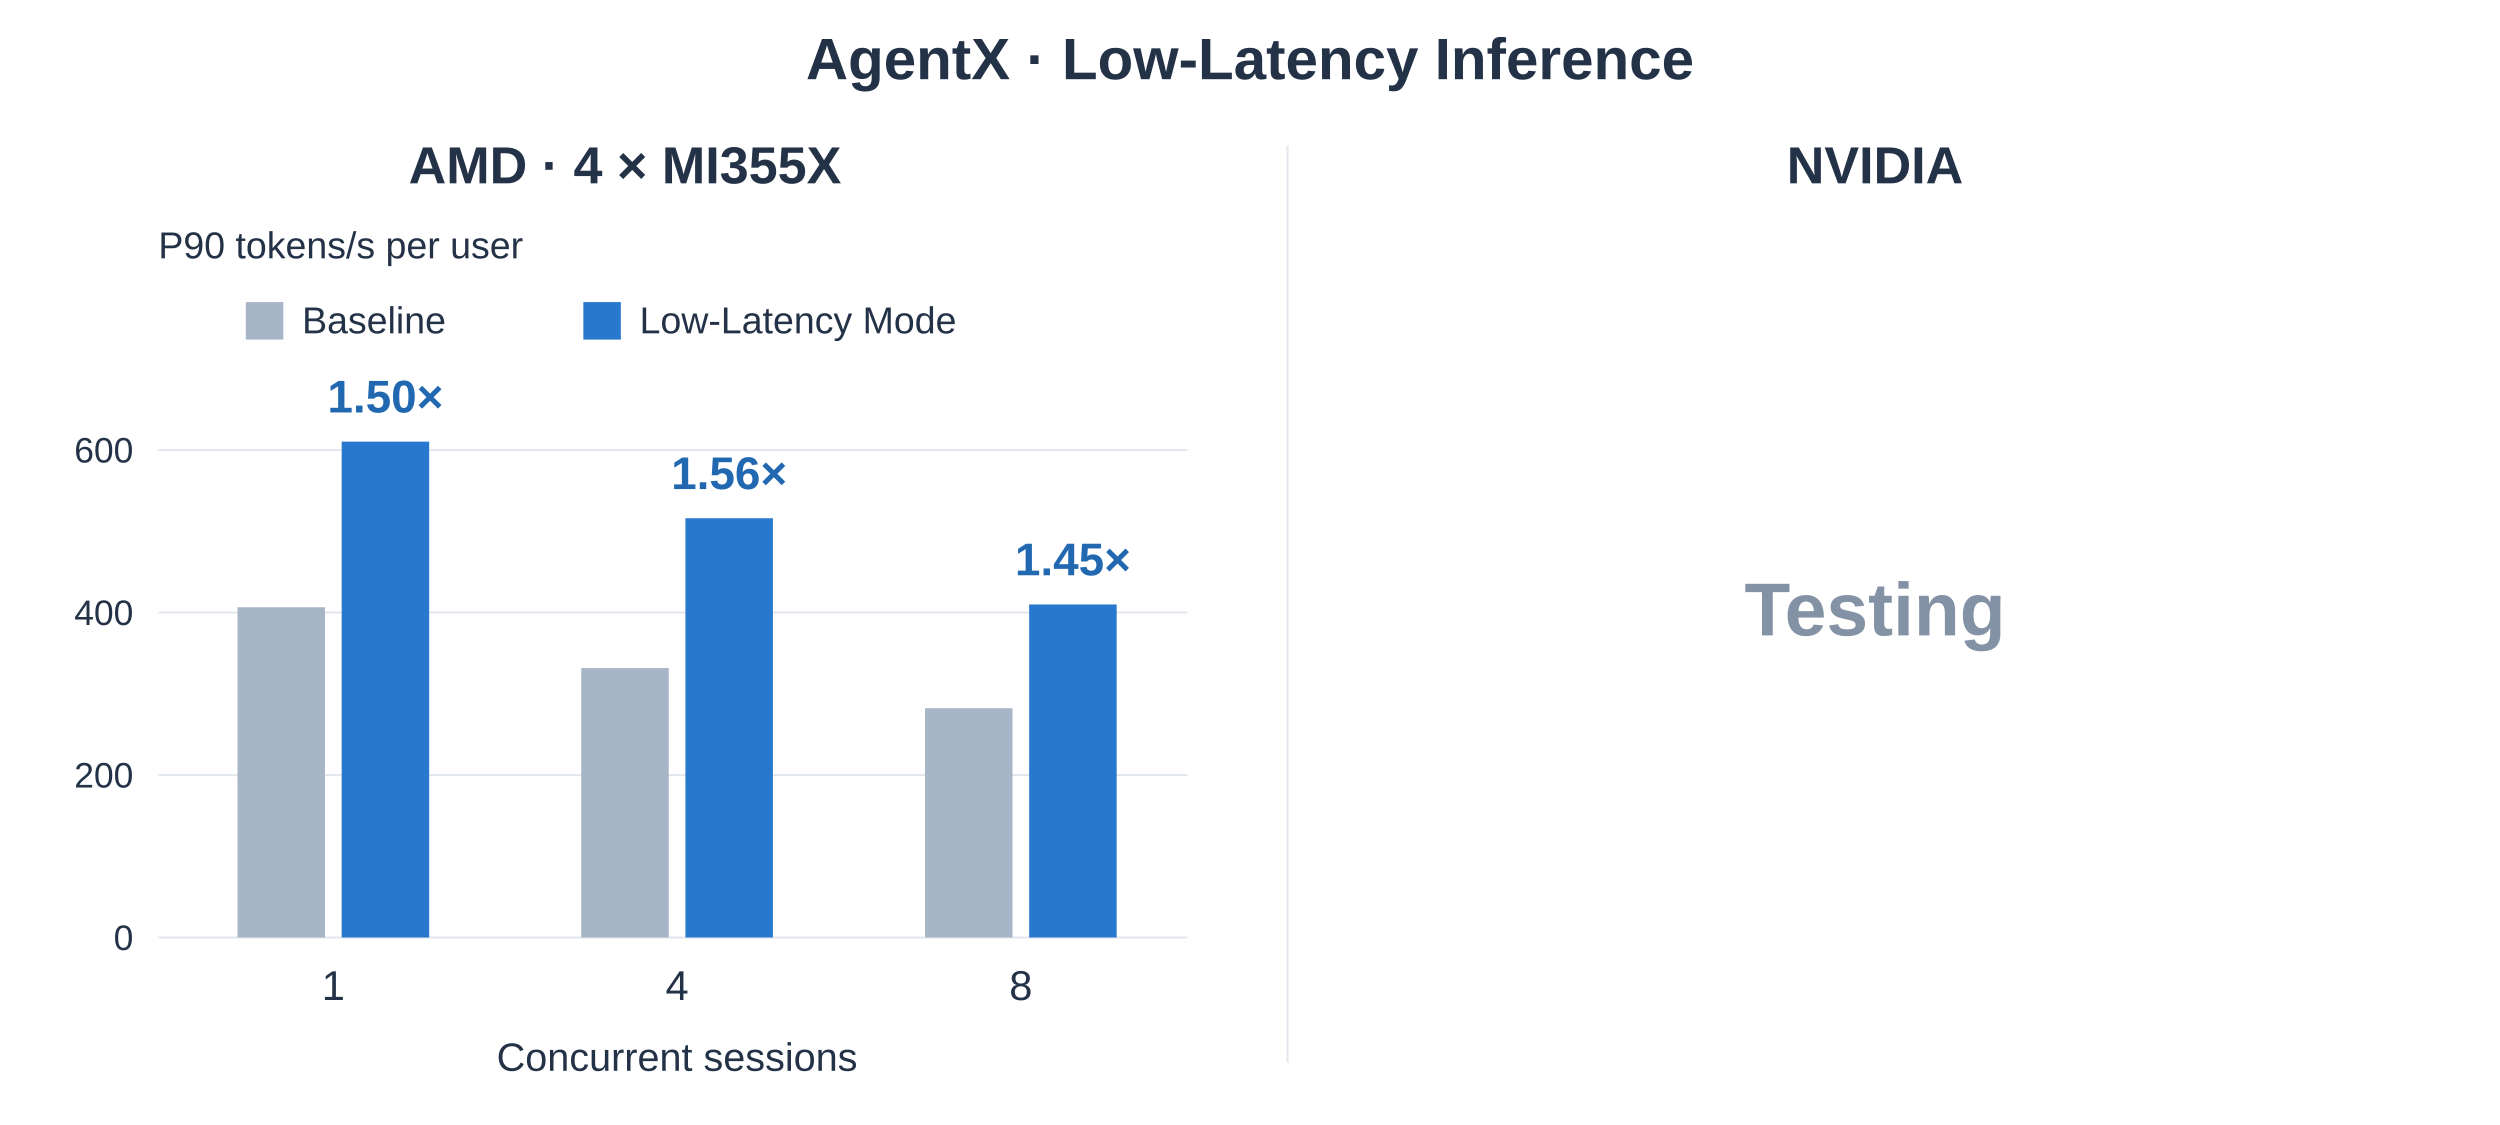
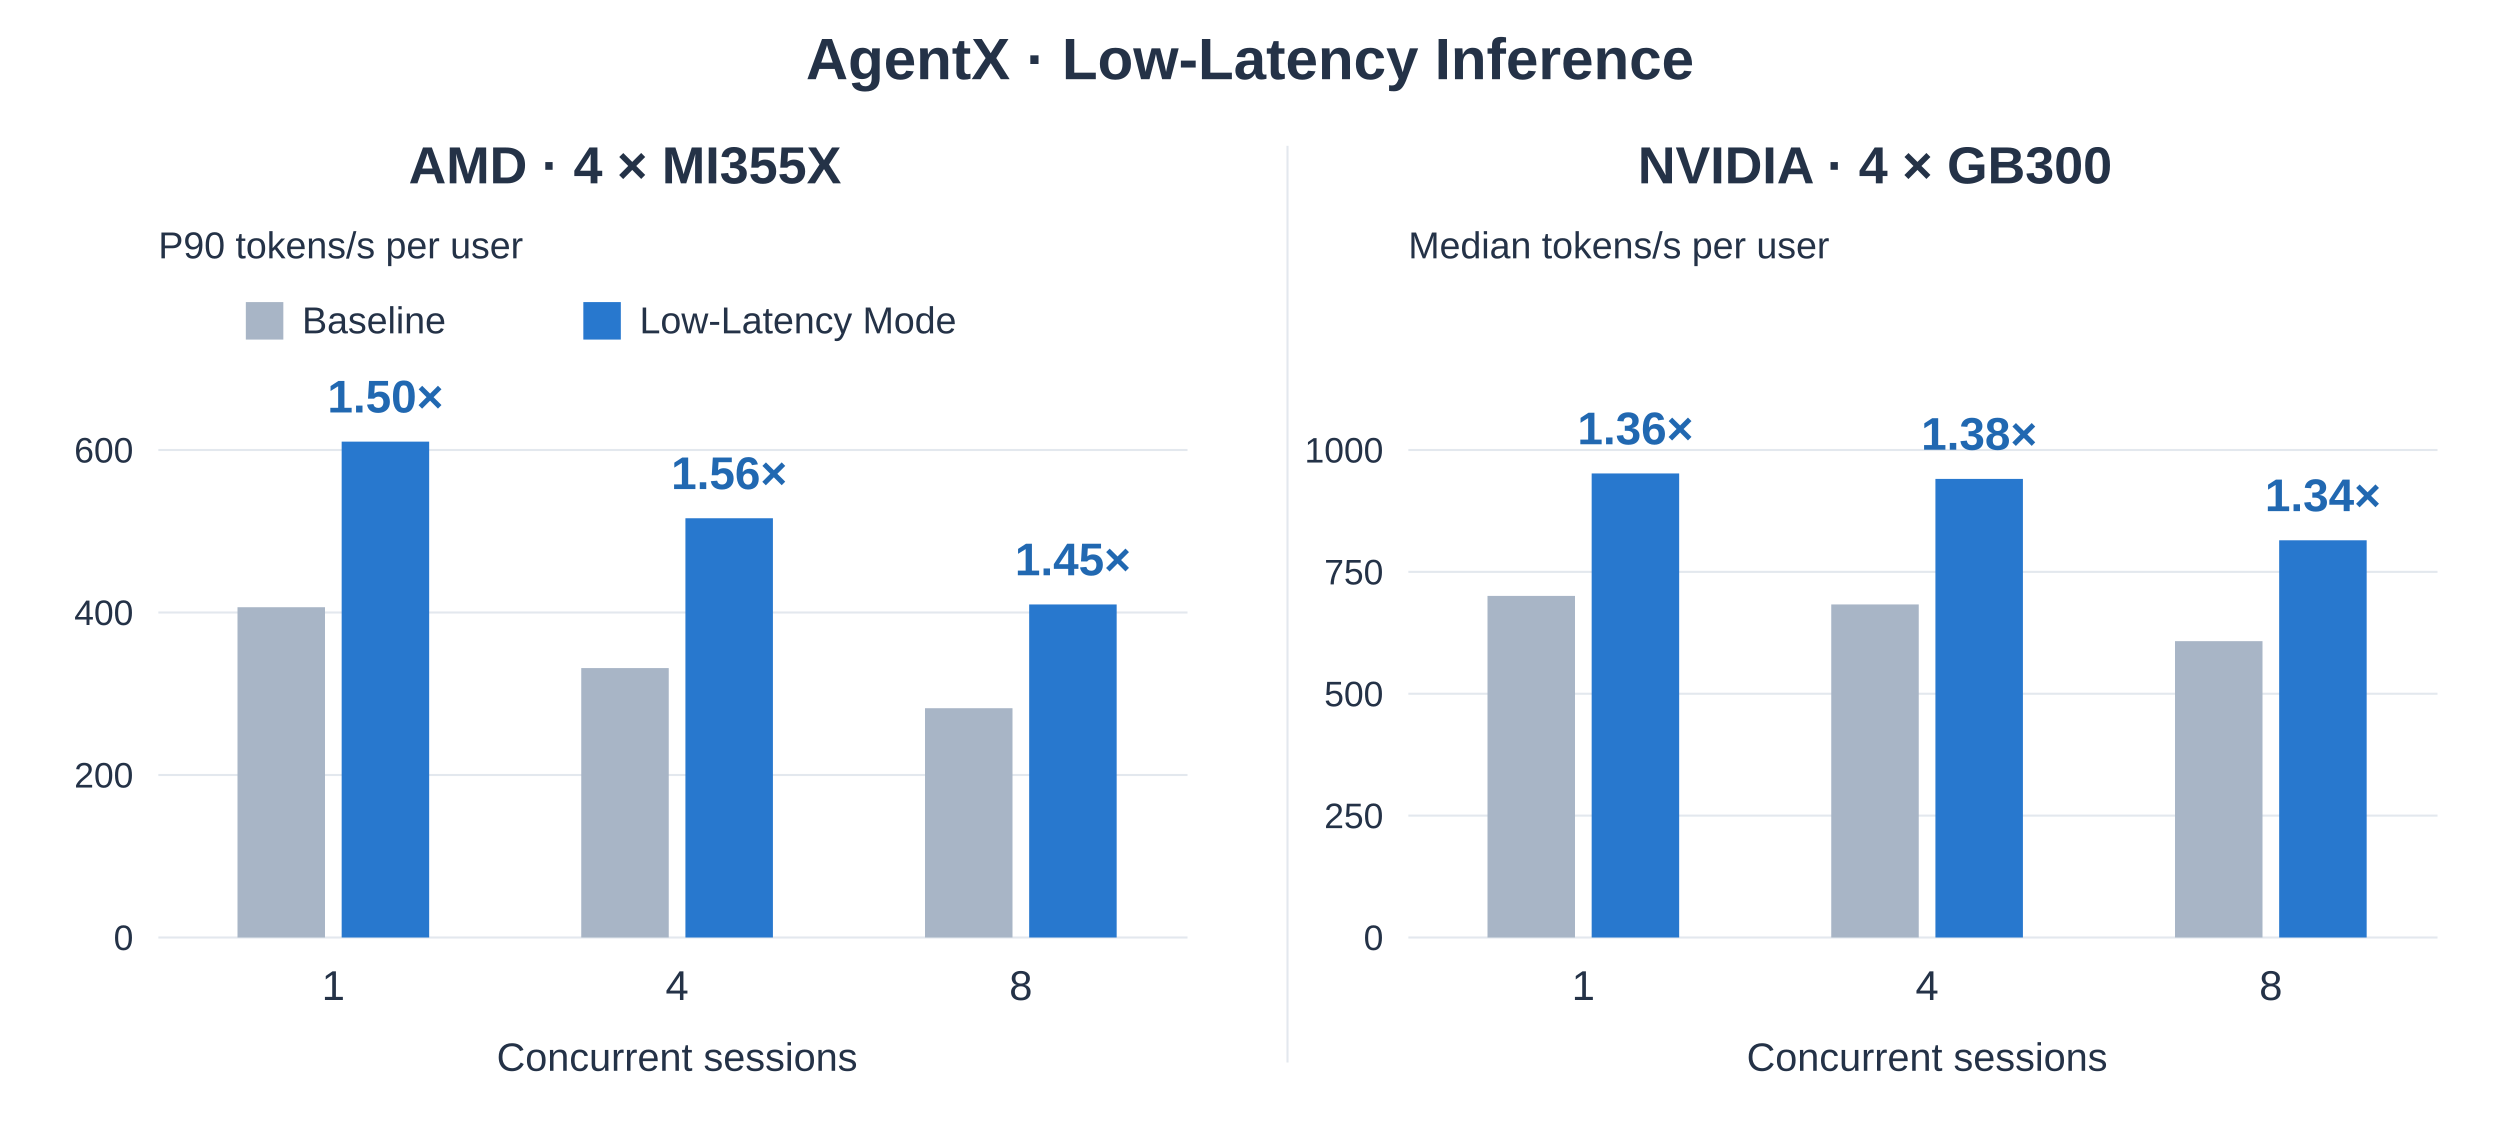
<svg xmlns="http://www.w3.org/2000/svg" width="1200" height="540" viewBox="0 0 1200 540" role="img" aria-labelledby="title desc">
  <rect width="1200" height="540" fill="white" />
  <style>text{font-family:Arial,Helvetica,sans-serif;fill:#243247}</style>
  <text x="600" y="38" font-size="28" text-anchor="middle" font-weight="700">AgentX · Low-Latency Inference</text>
  <text x="300" y="88" font-size="25" text-anchor="middle" font-weight="700">AMD · 4 × MI355X</text>
-   <text x="900" y="88" font-size="25" text-anchor="middle" font-weight="700">NVIDIA</text>
+   <text x="900" y="88" font-size="25" text-anchor="middle" font-weight="700">NVIDIA · 4 × GB300</text>
  <line x1="618" x2="618" y1="70" y2="510" stroke="#e3e8ee" />
  <text x="76" y="124" font-size="18" text-anchor="start" font-weight="400">P90 tokens/s per user</text>
  <rect x="118" y="145" width="18" height="18" fill="#a8b5c6" />
  <text x="145" y="160" font-size="18" text-anchor="start" font-weight="400">Baseline</text>
  <rect x="280" y="145" width="18" height="18" fill="#2878ce" />
  <text x="307" y="160" font-size="18" text-anchor="start" font-weight="400">Low-Latency Mode</text>
  <line x1="76" x2="570" y1="450.0" y2="450.0" stroke="#e3e8ee" />
  <text x="64" y="456.0" font-size="17" text-anchor="end" font-weight="400">0</text>
  <line x1="76" x2="570" y1="372.0" y2="372.0" stroke="#e3e8ee" />
  <text x="64" y="378.0" font-size="17" text-anchor="end" font-weight="400">200</text>
  <line x1="76" x2="570" y1="294.0" y2="294.0" stroke="#e3e8ee" />
  <text x="64" y="300.0" font-size="17" text-anchor="end" font-weight="400">400</text>
  <line x1="76" x2="570" y1="216.0" y2="216.0" stroke="#e3e8ee" />
  <text x="64" y="222.0" font-size="17" text-anchor="end" font-weight="400">600</text>
  <rect x="114" y="291.465" width="42" height="158.535" fill="#a8b5c6" />
  <rect x="164" y="211.983" width="42" height="238.017" fill="#2878ce" />
  <text x="185" y="197.983" font-size="22" text-anchor="middle" font-weight="700" style="fill:#2168b1">1.50×</text>
  <text x="160" y="480" font-size="20" text-anchor="middle" font-weight="400">1</text>
  <rect x="279" y="320.676" width="42" height="129.324" fill="#a8b5c6" />
  <rect x="329" y="248.76" width="42" height="201.24" fill="#2878ce" />
  <text x="350" y="234.76" font-size="22" text-anchor="middle" font-weight="700" style="fill:#2168b1">1.56×</text>
  <text x="325" y="480" font-size="20" text-anchor="middle" font-weight="400">4</text>
  <rect x="444" y="339.942" width="42" height="110.058" fill="#a8b5c6" />
  <rect x="494" y="290.139" width="42" height="159.861" fill="#2878ce" />
  <text x="515" y="276.139" font-size="22" text-anchor="middle" font-weight="700" style="fill:#2168b1">1.45×</text>
  <text x="490" y="480" font-size="20" text-anchor="middle" font-weight="400">8</text>
  <text x="325" y="514" font-size="19" text-anchor="middle" font-weight="400">Concurrent sessions</text>
-   <text x="900" y="305" font-size="36" text-anchor="middle" font-weight="700" style="fill:#8492a5">Testing</text>
+   <text x="676" y="124" font-size="18" text-anchor="start" font-weight="400">Median tokens/s per user</text>
+   <line x1="676" x2="1170" y1="450.0" y2="450.0" stroke="#e3e8ee" />
+   <text x="664" y="456.0" font-size="17" text-anchor="end" font-weight="400">0</text>
+   <line x1="676" x2="1170" y1="391.5" y2="391.5" stroke="#e3e8ee" />
+   <text x="664" y="397.5" font-size="17" text-anchor="end" font-weight="400">250</text>
+   <line x1="676" x2="1170" y1="333.0" y2="333.0" stroke="#e3e8ee" />
+   <text x="664" y="339.0" font-size="17" text-anchor="end" font-weight="400">500</text>
+   <line x1="676" x2="1170" y1="274.5" y2="274.5" stroke="#e3e8ee" />
+   <text x="664" y="280.5" font-size="17" text-anchor="end" font-weight="400">750</text>
+   <line x1="676" x2="1170" y1="216.0" y2="216.0" stroke="#e3e8ee" />
+   <text x="664" y="222.0" font-size="17" text-anchor="end" font-weight="400">1000</text>
+   <rect x="714" y="286.036" width="42" height="163.964" fill="#a8b5c6" />
+   <text x="785" y="213.255" font-size="22" text-anchor="middle" font-weight="700" style="fill:#2168b1">1.36×</text>
+   <rect x="764" y="227.255" width="42" height="222.745" fill="#2878ce" />
+   <text x="760" y="480" font-size="20" text-anchor="middle" font-weight="400">1</text>
+   <rect x="879" y="290.131" width="42" height="159.869" fill="#a8b5c6" />
+   <text x="950" y="215.876" font-size="22" text-anchor="middle" font-weight="700" style="fill:#2168b1">1.38×</text>
+   <rect x="929" y="229.876" width="42" height="220.124" fill="#2878ce" />
+   <text x="925" y="480" font-size="20" text-anchor="middle" font-weight="400">4</text>
+   <rect x="1044" y="307.751" width="42" height="142.249" fill="#a8b5c6" />
+   <text x="1115" y="245.337" font-size="22" text-anchor="middle" font-weight="700" style="fill:#2168b1">1.34×</text>
+   <rect x="1094" y="259.337" width="42" height="190.663" fill="#2878ce" />
+   <text x="1090" y="480" font-size="20" text-anchor="middle" font-weight="400">8</text>
+   <text x="925" y="514" font-size="19" text-anchor="middle" font-weight="400">Concurrent sessions</text>
</svg>
